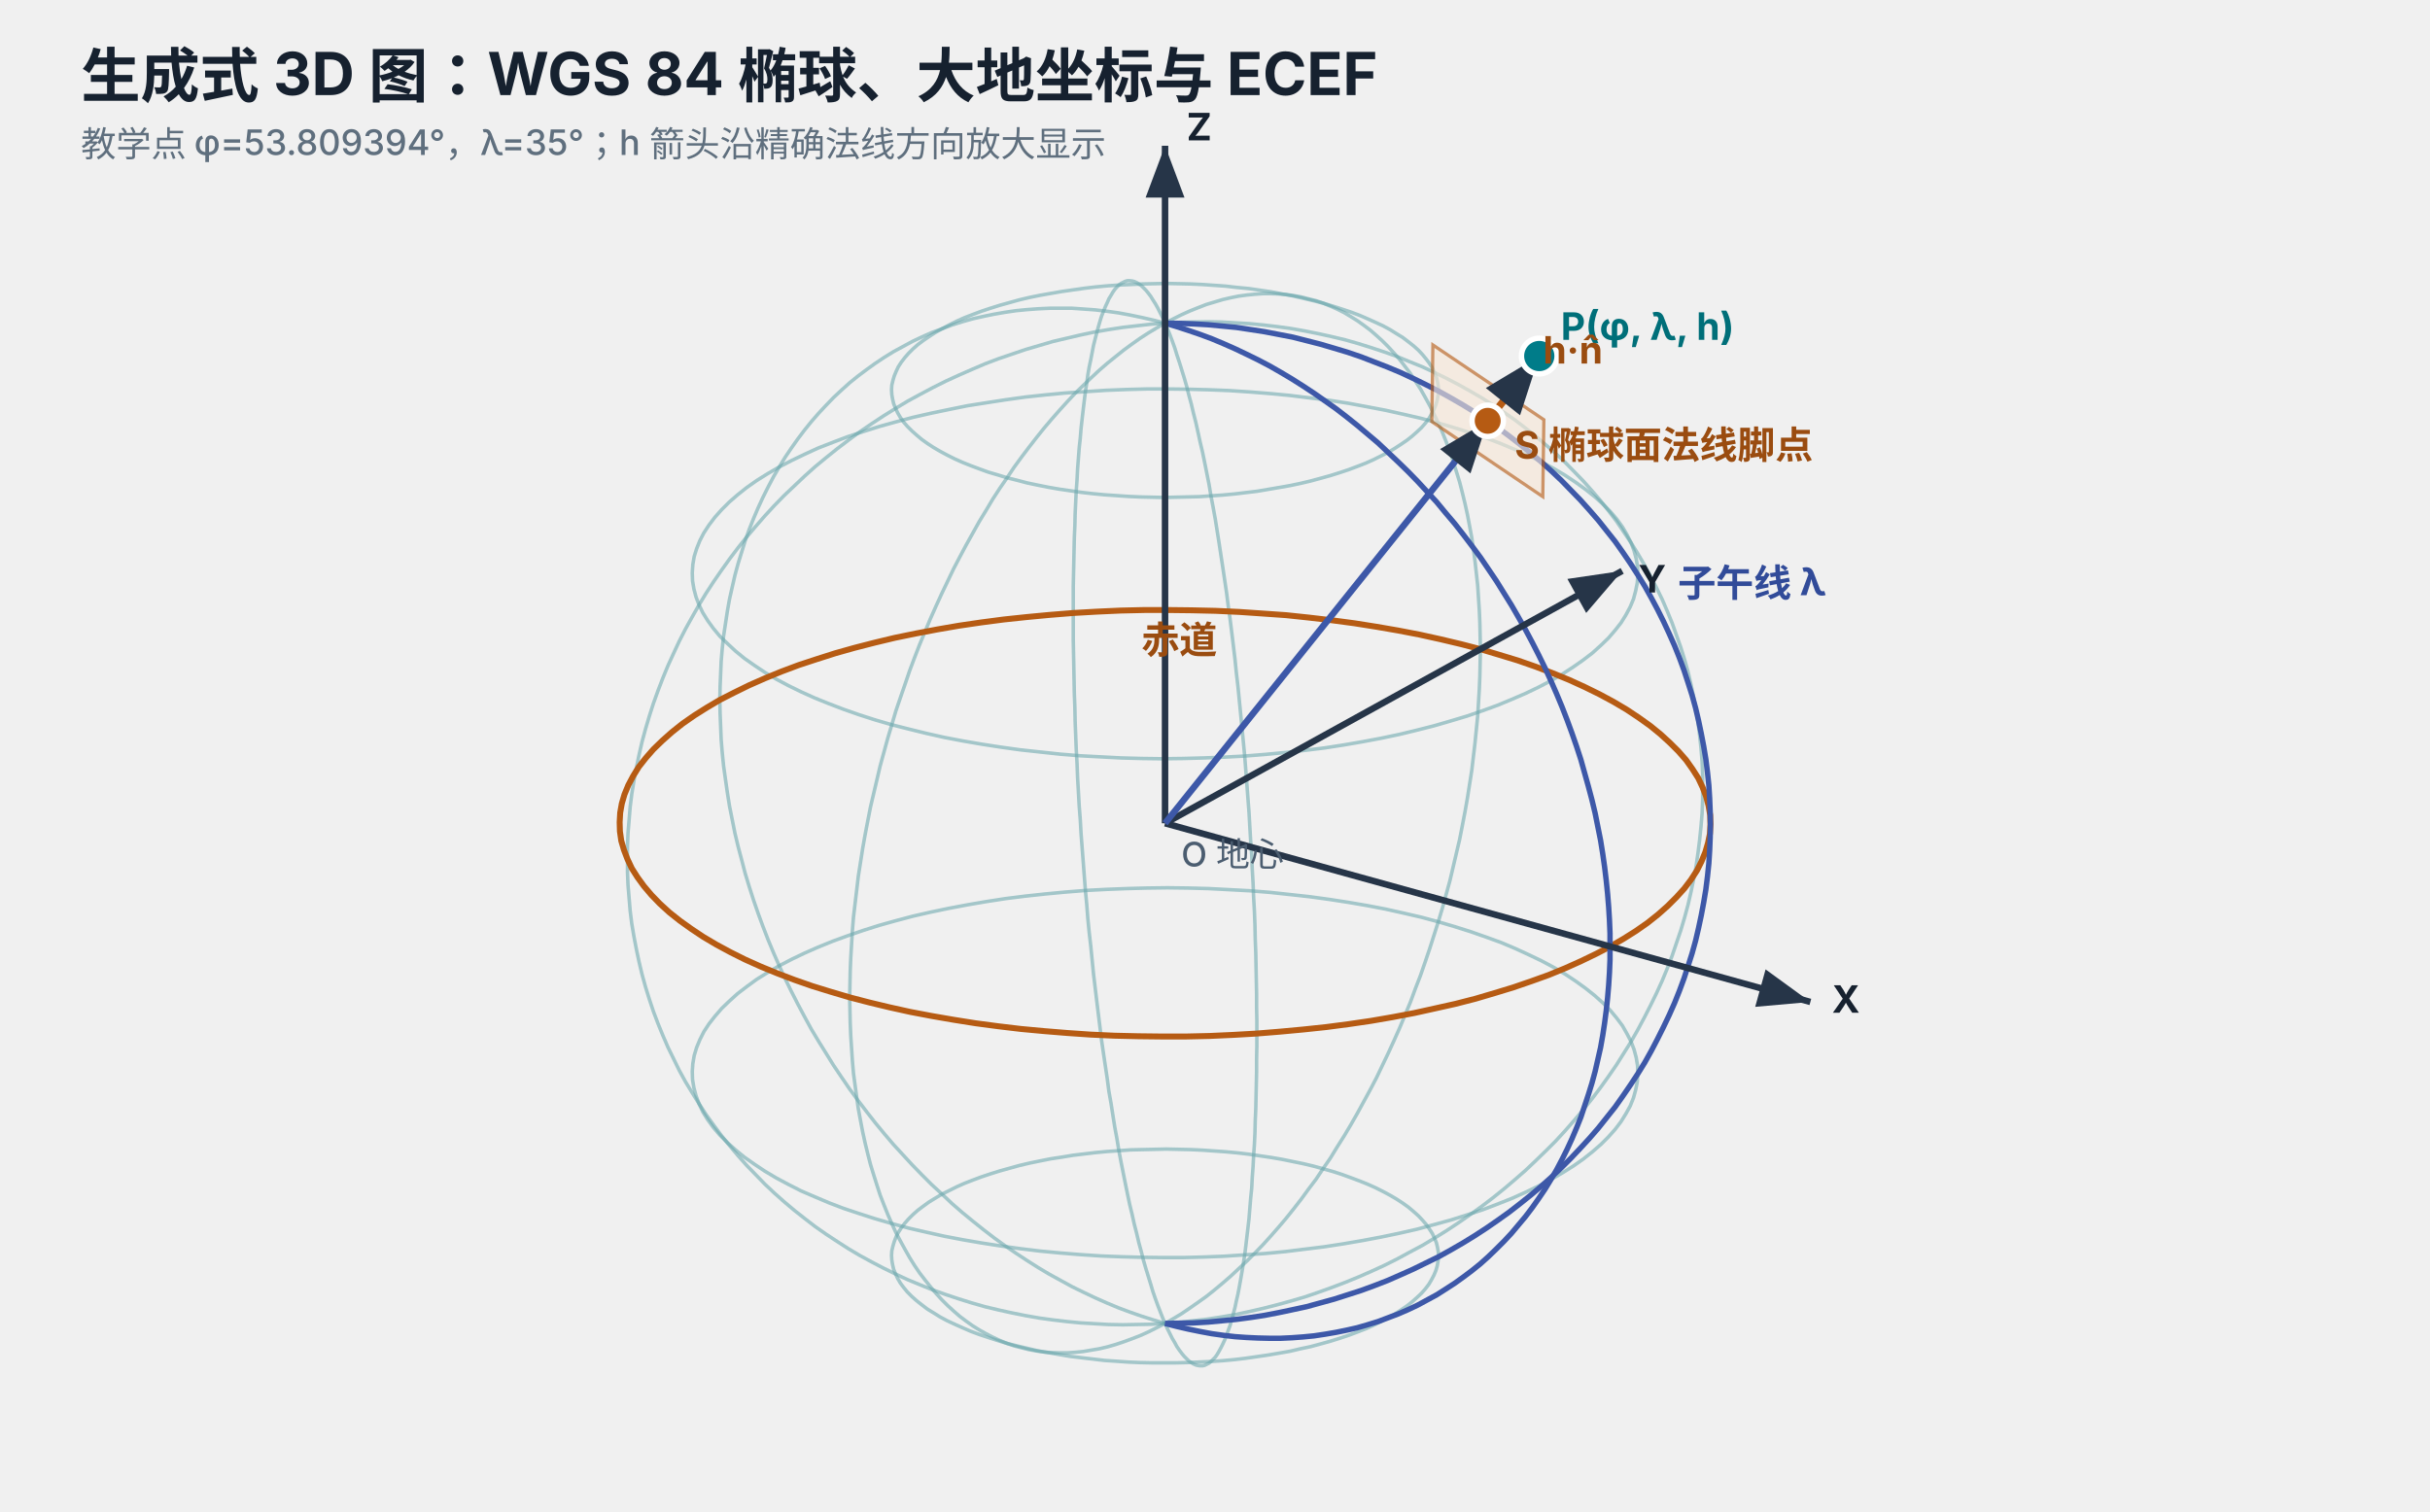
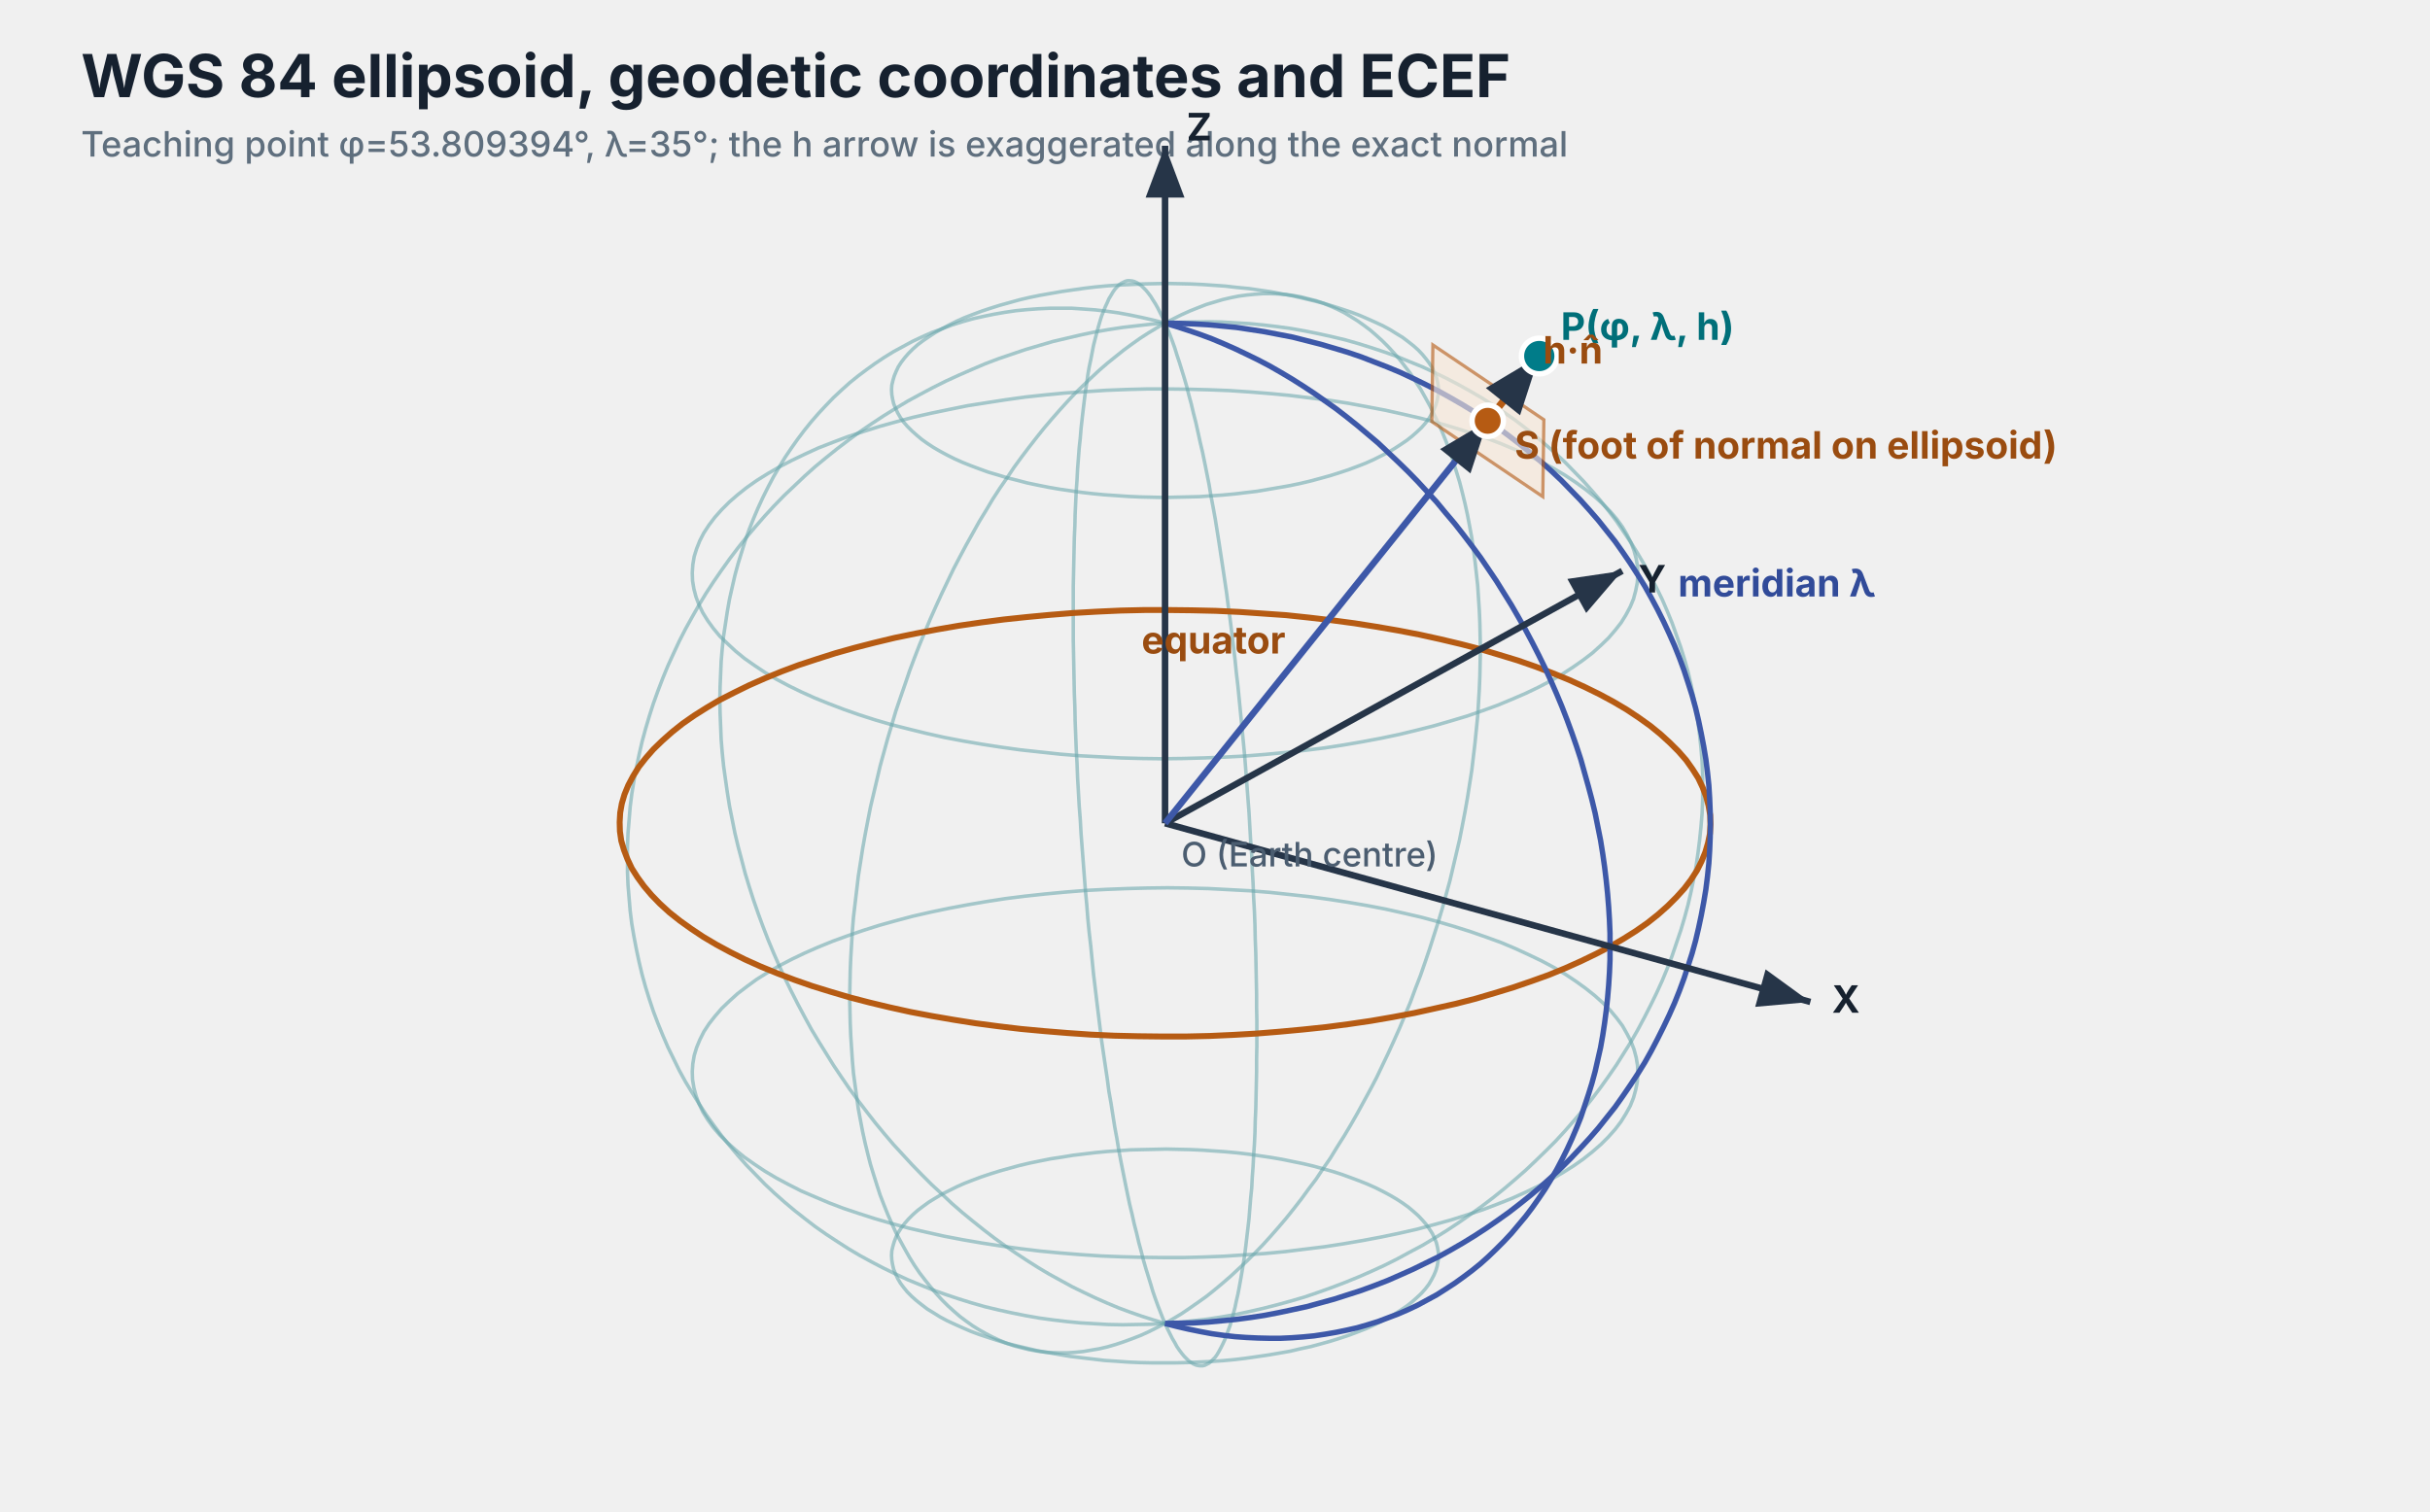
<svg xmlns="http://www.w3.org/2000/svg" viewBox="0 0 900 560" role="img" aria-labelledby="title">
  <defs>
    <marker id="arrow" markerWidth="10" markerHeight="10" refX="8" refY="3" orient="auto" markerUnits="strokeWidth">
      <path d="M0,0 L8,3 L0,6 Z" fill="#263548" />
    </marker>
  </defs>
  <style>
    svg { background: linear-gradient(180deg, #fbfdff 0%, #f3f7fa 100%); }
    .title { fill: #16212f; font: 700 22px -apple-system, BlinkMacSystemFont, "Segoe UI", sans-serif; }
    .subtitle { fill: #5f6f7e; font: 500 13px -apple-system, BlinkMacSystemFont, "Segoe UI", sans-serif; }
    .wire { fill: none; stroke: #6aa7ad; stroke-width: 1.3; opacity: .58; }
    .equator { fill: none; stroke: #b65b13; stroke-width: 2.2; }
    .meridian { fill: none; stroke: #3d58a8; stroke-width: 2.0; }
    .axis { stroke: #263548; stroke-width: 2.4; }
    .vector { stroke: #3d58a8; stroke-width: 2.4; fill: none; }
    .normal { stroke: #b65b13; stroke-width: 2.7; fill: none; }
    .helper { stroke: #8292a4; stroke-width: 1.5; stroke-dasharray: 6 5; fill: none; }
.component { stroke: #007c89; stroke-width: 2.4; fill: none; }
.east { stroke: #007c89; stroke-width: 2.7; fill: none; }
.north { stroke: #3d58a8; stroke-width: 2.7; fill: none; }
.curvature { fill: none; stroke: #b65b13; stroke-width: 1.8; stroke-dasharray: 7 5; }
.plane { fill: #f7e7d6; opacity: .62; stroke: #b65b13; stroke-width: 1.2; }
    .point { fill: #007c89; stroke: white; stroke-width: 2.0; }
    .surface { fill: #b65b13; stroke: white; stroke-width: 2.0; }
    .label { fill: #16212f; font: 650 14px -apple-system, BlinkMacSystemFont, "Segoe UI", sans-serif; }
    .small { fill: #4b5d70; font: 500 12.5px -apple-system, BlinkMacSystemFont, "Segoe UI", sans-serif; }
    .teal { fill: #006f79; font: 650 14px -apple-system, BlinkMacSystemFont, "Segoe UI", sans-serif; }
    .orange { fill: #9a4c10; font: 650 14px -apple-system, BlinkMacSystemFont, "Segoe UI", sans-serif; }
    .indigo { fill: #314b99; font: 650 14px -apple-system, BlinkMacSystemFont, "Segoe UI", sans-serif; }
    .formula { fill: #263548; font: 600 12px ui-monospace, SFMono-Regular, Menlo, Consolas, monospace; }
  </style>
-   <text class="title" x="30.0" y="36.0">生成式 3D 图：WGS 84 椭球、大地坐标与 ECEF</text>
-   <text class="subtitle" x="30.0" y="58.0">教学点 φ=53.809394°，λ=35°；h 箭头沿精确法线方向放大显示</text>
+   <text class="title" x="30.0" y="36.0">WGS 84 ellipsoid, geodetic coordinates and ECEF</text>
+   <text class="subtitle" x="30.0" y="58.0">Teaching point φ=53.809394°, λ=35°; the h arrow is exaggerated along the exact normal</text>
  <polyline class="wire" points="514.1,488.2 516.6,486.8 518.9,485.3 521.1,483.8 523.0,482.3 524.8,480.7 526.5,479.1 527.9,477.5 529.2,475.8 530.2,474.1 531.1,472.4 531.8,470.7 532.3,469.0 532.6,467.3 532.8,465.6 532.7,463.8 532.4,462.1 532.0,460.4 531.3,458.7 530.5,457.0 529.4,455.3 528.2,453.6 526.8,452.0 525.3,450.4 523.5,448.8 521.6,447.2 519.5,445.7 517.2,444.2 514.8,442.8 512.2,441.4 509.4,440.0 506.5,438.7 503.5,437.5 500.3,436.3 497.0,435.1 493.6,434.0 490.0,433.0 486.4,432.0 482.6,431.1 478.7,430.3 474.8,429.5 470.7,428.8 466.6,428.2 462.5,427.6 458.2,427.1 453.9,426.7 449.6,426.4 445.3,426.1 440.9,425.9 436.5,425.8 432.0,425.7 427.6,425.8 423.2,425.9 418.8,426.0 414.4,426.3 410.1,426.6 405.8,427.0 401.6,427.5 397.4,428.0 393.2,428.7 389.2,429.3 385.2,430.1 381.3,430.9 377.5,431.8 373.9,432.8 370.3,433.8 366.8,434.9 363.5,436.0 360.3,437.2 357.2,438.4 354.3,439.7 351.5,441.1 348.9,442.4 346.4,443.9 344.1,445.3 341.9,446.9 339.9,448.4 338.1,450.0 336.5,451.6 335.1,453.2 333.8,454.9 332.7,456.6 331.9,458.2 331.2,460.0 330.7,461.7 330.3,463.4 330.2,465.1 330.3,466.8 330.6,468.6 331.0,470.3 331.7,472.0 332.5,473.7 333.5,475.4 334.7,477.0 336.1,478.7 337.7,480.3 339.5,481.9 341.4,483.4 343.5,485.0 345.8,486.4 348.2,487.9 350.8,489.3 353.6,490.6 356.5,491.9 359.5,493.2 362.7,494.4 366.0,495.5 369.4,496.6 373.0,497.7 376.6,498.6 380.4,499.5 384.2,500.4 388.2,501.1 392.2,501.8 396.3,502.5 400.5,503.0 404.8,503.5 409.0,504.0 413.4,504.3 417.7,504.6 422.1,504.8 426.5,504.9 430.9,504.9 435.4,504.9 439.8,504.8 444.2,504.6 448.5,504.4 452.9,504.1 457.2,503.7 461.4,503.2 465.6,502.6 469.7,502.0 473.8,501.3 477.8,500.6 481.6,499.7 485.4,498.9 489.1,497.9 492.7,496.9 496.2,495.8 499.5,494.7 502.7,493.5 505.8,492.3 508.7,491.0 511.5,489.6 514.1,488.2" />
  <polyline class="wire" points="574.4,437.0 578.7,434.5 582.7,432.0 586.4,429.4 589.8,426.7 592.9,424.0 595.7,421.2 598.2,418.4 600.4,415.5 602.2,412.6 603.8,409.7 605.0,406.7 605.8,403.8 606.4,400.8 606.6,397.8 606.5,394.8 606.0,391.8 605.2,388.8 604.1,385.9 602.6,383.0 600.9,380.0 598.8,377.2 596.4,374.3 593.6,371.5 590.6,368.8 587.2,366.1 583.6,363.5 579.7,360.9 575.5,358.4 571.0,356.0 566.2,353.7 561.2,351.4 556.0,349.2 550.5,347.2 544.8,345.2 538.8,343.3 532.7,341.5 526.4,339.8 519.9,338.3 513.2,336.8 506.4,335.5 499.4,334.3 492.3,333.2 485.0,332.2 477.7,331.4 470.3,330.6 462.8,330.0 455.3,329.6 447.7,329.2 440.1,329.0 432.4,328.9 424.8,329.0 417.2,329.2 409.6,329.5 402.0,329.9 394.5,330.5 387.1,331.2 379.7,332.0 372.5,332.9 365.4,334.0 358.4,335.2 351.5,336.5 344.8,337.9 338.2,339.4 331.8,341.1 325.7,342.8 319.7,344.7 313.9,346.7 308.4,348.7 303.0,350.9 298.0,353.1 293.2,355.4 288.6,357.8 284.3,360.3 280.3,362.8 276.6,365.5 273.2,368.1 270.1,370.9 267.3,373.6 264.8,376.5 262.6,379.3 260.7,382.2 259.2,385.2 258.0,388.1 257.1,391.1 256.6,394.1 256.4,397.0 256.5,400.0 257.0,403.0 257.8,406.0 258.9,408.9 260.3,411.9 262.1,414.8 264.2,417.7 266.6,420.5 269.4,423.3 272.4,426.0 275.7,428.7 279.4,431.3 283.3,433.9 287.5,436.4 292.0,438.8 296.7,441.2 301.8,443.4 307.0,445.6 312.5,447.7 318.2,449.6 324.1,451.5 330.3,453.3 336.6,455.0 343.1,456.5 349.8,458.0 356.6,459.3 363.6,460.5 370.7,461.6 377.9,462.6 385.3,463.5 392.7,464.2 400.1,464.8 407.7,465.3 415.3,465.6 422.9,465.8 430.5,465.9 438.2,465.9 445.8,465.7 453.4,465.4 461.0,464.9 468.5,464.4 475.9,463.7 483.2,462.8 490.5,461.9 497.6,460.8 504.6,459.6 511.5,458.3 518.2,456.9 524.8,455.4 531.1,453.7 537.3,452.0 543.3,450.1 549.1,448.2 554.6,446.1 559.9,444.0 565.0,441.7 569.8,439.4 574.4,437.0" />
  <polyline class="wire" points="574.4,252.2 578.7,249.7 582.7,247.1 586.4,244.5 589.8,241.9 592.9,239.1 595.7,236.4 598.2,233.5 600.4,230.7 602.2,227.8 603.8,224.8 605.0,221.9 605.8,218.9 606.4,215.9 606.6,213.0 606.5,210.0 606.0,207.0 605.2,204.0 604.1,201.1 602.6,198.1 600.9,195.2 598.8,192.3 596.4,189.5 593.6,186.7 590.6,184.0 587.2,181.3 583.6,178.7 579.7,176.1 575.5,173.6 571.0,171.2 566.2,168.8 561.2,166.6 556.0,164.4 550.5,162.3 544.8,160.4 538.8,158.5 532.7,156.7 526.4,155.0 519.9,153.5 513.2,152.0 506.4,150.7 499.4,149.4 492.3,148.3 485.0,147.4 477.7,146.5 470.3,145.8 462.8,145.2 455.3,144.7 447.7,144.4 440.1,144.2 432.4,144.1 424.8,144.1 417.2,144.3 409.6,144.6 402.0,145.1 394.5,145.6 387.1,146.3 379.7,147.1 372.5,148.1 365.4,149.2 358.4,150.3 351.5,151.7 344.8,153.1 338.2,154.6 331.8,156.3 325.7,158.0 319.7,159.9 313.9,161.8 308.4,163.9 303.0,166.0 298.0,168.3 293.2,170.6 288.6,173.0 284.3,175.5 280.3,178.0 276.6,180.6 273.2,183.3 270.1,186.0 267.3,188.8 264.8,191.6 262.6,194.5 260.7,197.4 259.2,200.3 258.0,203.3 257.1,206.2 256.6,209.2 256.4,212.2 256.5,215.2 257.0,218.2 257.8,221.2 258.9,224.1 260.3,227.0 262.1,229.9 264.2,232.8 266.6,235.7 269.4,238.4 272.4,241.2 275.7,243.9 279.4,246.5 283.3,249.1 287.5,251.6 292.0,254.0 296.7,256.3 301.8,258.6 307.0,260.7 312.5,262.8 318.2,264.8 324.1,266.7 330.3,268.5 336.6,270.1 343.1,271.7 349.8,273.2 356.6,274.5 363.6,275.7 370.7,276.8 377.9,277.8 385.3,278.6 392.7,279.4 400.1,280.0 407.7,280.4 415.3,280.8 422.9,281.0 430.5,281.1 438.2,281.0 445.8,280.8 453.4,280.5 461.0,280.1 468.5,279.5 475.9,278.8 483.2,278.0 490.5,277.1 497.6,276.0 504.6,274.8 511.5,273.5 518.2,272.1 524.8,270.5 531.1,268.9 537.3,267.1 543.3,265.3 549.1,263.3 554.6,261.3 559.9,259.1 565.0,256.9 569.8,254.6 574.4,252.2" />
  <polyline class="wire" points="514.1,167.6 516.6,166.1 518.9,164.6 521.1,163.1 523.0,161.6 524.8,160.0 526.5,158.4 527.9,156.8 529.2,155.1 530.2,153.4 531.1,151.7 531.8,150.0 532.3,148.3 532.6,146.6 532.8,144.9 532.7,143.1 532.4,141.4 532.0,139.7 531.3,138.0 530.5,136.3 529.4,134.6 528.2,133.0 526.8,131.3 525.3,129.7 523.5,128.1 521.6,126.6 519.5,125.0 517.2,123.6 514.8,122.1 512.2,120.7 509.4,119.4 506.5,118.1 503.5,116.8 500.3,115.6 497.0,114.5 493.6,113.4 490.0,112.3 486.4,111.4 482.6,110.5 478.7,109.6 474.8,108.9 470.7,108.1 466.6,107.5 462.5,106.9 458.2,106.5 453.9,106.0 449.6,105.7 445.3,105.4 440.9,105.2 436.5,105.1 432.0,105.0 427.6,105.1 423.2,105.2 418.8,105.4 414.4,105.6 410.1,105.9 405.8,106.3 401.6,106.8 397.4,107.4 393.2,108.0 389.2,108.7 385.2,109.4 381.3,110.2 377.5,111.1 373.9,112.1 370.3,113.1 366.8,114.2 363.5,115.3 360.3,116.5 357.2,117.7 354.3,119.0 351.5,120.4 348.9,121.8 346.4,123.2 344.1,124.7 341.9,126.2 339.9,127.7 338.1,129.3 336.5,130.9 335.1,132.5 333.8,134.2 332.7,135.9 331.9,137.6 331.2,139.3 330.7,141.0 330.3,142.7 330.2,144.4 330.3,146.2 330.6,147.9 331.0,149.6 331.7,151.3 332.5,153.0 333.5,154.7 334.7,156.4 336.1,158.0 337.7,159.6 339.5,161.2 341.4,162.8 343.5,164.3 345.8,165.8 348.2,167.2 350.8,168.6 353.6,170.0 356.5,171.3 359.5,172.5 362.7,173.7 366.0,174.9 369.4,175.9 373.0,177.0 376.6,177.9 380.4,178.9 384.2,179.7 388.2,180.5 392.2,181.2 396.3,181.8 400.5,182.4 404.8,182.9 409.0,183.3 413.4,183.6 417.7,183.9 422.1,184.1 426.5,184.2 430.9,184.3 435.4,184.2 439.8,184.1 444.2,184.0 448.5,183.7 452.9,183.4 457.2,183.0 461.4,182.5 465.6,182.0 469.7,181.3 473.8,180.6 477.8,179.9 481.6,179.1 485.4,178.2 489.1,177.2 492.7,176.2 496.2,175.1 499.5,174.0 502.7,172.8 505.8,171.6 508.7,170.3 511.5,168.9 514.1,167.6" />
  <polyline class="wire" points="431.5,490.3 436.7,489.9 441.9,489.3 447.2,488.7 452.4,487.9 457.6,487.0 462.7,485.9 467.9,484.7 473.0,483.4 478.1,482.0 483.2,480.5 488.2,478.8 493.2,477.0 498.2,475.1 503.1,473.1 507.9,471.0 512.7,468.8 517.5,466.4 522.1,463.9 526.8,461.4 531.3,458.7 535.8,455.9 540.2,453.0 544.5,450.0 548.8,446.9 553.0,443.7 557.1,440.4 561.1,437.0 565.0,433.6 568.8,430.0 572.5,426.4 576.2,422.7 579.7,418.9 583.1,415.0 586.5,411.0 589.7,407.0 592.8,402.9 595.8,398.7 598.7,394.5 601.4,390.2 604.1,385.9 606.6,381.5 609.0,377.0 611.3,372.5 613.5,368.0 615.6,363.4 617.5,358.8 619.3,354.1 620.9,349.4 622.5,344.7 623.9,340.0 625.2,335.2 626.3,330.4 627.3,325.6 628.2,320.8 628.9,315.9 629.5,311.1 630.0,306.2 630.4,301.4 630.6,296.5 630.6,291.7 630.6,286.9 630.4,282.1 630.0,277.2 629.5,272.5 628.9,267.7 628.2,263.0 627.3,258.3 626.3,253.6 625.2,248.9 623.9,244.3 622.5,239.8 620.9,235.3 619.3,230.8 617.5,226.4 615.6,222.0 613.5,217.7 611.3,213.4 609.0,209.2 606.6,205.1 604.1,201.1 601.4,197.1 598.7,193.1 595.8,189.3 592.8,185.5 589.7,181.9 586.5,178.3 583.1,174.8 579.7,171.3 576.2,168.0 572.5,164.8 568.8,161.6 565.0,158.6 561.1,155.6 557.1,152.8 553.0,150.1 548.8,147.4 544.5,144.9 540.2,142.5 535.8,140.2 531.3,138.0 526.8,135.9 522.1,134.0 517.5,132.1 512.7,130.4 507.9,128.8 503.1,127.3 498.2,125.9 493.2,124.7 488.2,123.6 483.2,122.6 478.1,121.7 473.0,121.0 467.9,120.4 462.7,119.9 457.6,119.6 452.4,119.3 447.2,119.2 441.9,119.3 436.7,119.4 431.5,119.7" />
  <polyline class="wire" points="431.5,490.3 434.6,488.5 437.6,486.7 440.7,484.6 443.7,482.5 446.8,480.3 449.8,477.9 452.8,475.4 455.8,472.8 458.8,470.0 461.8,467.2 464.8,464.2 467.7,461.2 470.6,458.0 473.5,454.7 476.3,451.4 479.1,447.9 481.9,444.3 484.6,440.6 487.4,436.9 490.0,433.0 492.7,429.1 495.2,425.0 497.8,420.9 500.3,416.7 502.7,412.5 505.1,408.1 507.5,403.7 509.8,399.3 512.0,394.7 514.2,390.1 516.3,385.5 518.4,380.8 520.4,376.0 522.4,371.2 524.2,366.3 526.1,361.4 527.8,356.5 529.5,351.5 531.1,346.5 532.7,341.5 534.2,336.5 535.6,331.4 537.0,326.3 538.2,321.2 539.4,316.1 540.6,311.0 541.6,305.9 542.6,300.7 543.5,295.6 544.3,290.5 545.1,285.4 545.7,280.3 546.3,275.2 546.8,270.2 547.3,265.2 547.6,260.2 547.9,255.2 548.1,250.3 548.2,245.4 548.3,240.5 548.2,235.7 548.1,230.9 547.9,226.2 547.6,221.6 547.3,217.0 546.8,212.4 546.3,207.9 545.7,203.5 545.1,199.2 544.3,194.9 543.5,190.7 542.6,186.6 541.6,182.5 540.6,178.6 539.4,174.7 538.2,170.9 537.0,167.2 535.6,163.6 534.2,160.1 532.7,156.7 531.1,153.4 529.5,150.2 527.8,147.1 526.1,144.1 524.2,141.2 522.4,138.4 520.4,135.8 518.4,133.2 516.3,130.8 514.2,128.5 512.0,126.3 509.8,124.3 507.5,122.3 505.1,120.5 502.7,118.8 500.3,117.3 497.8,115.8 495.2,114.5 492.7,113.4 490.0,112.3 487.4,111.4 484.6,110.7 481.9,110.0 479.1,109.5 476.3,109.1 473.5,108.9 470.6,108.8 467.7,108.8 464.8,109.0 461.8,109.3 458.8,109.7 455.8,110.3 452.8,111.0 449.8,111.9 446.8,112.8 443.7,114.0 440.7,115.2 437.6,116.6 434.6,118.1 431.5,119.7" />
  <polyline class="wire" points="431.5,490.3 430.6,488.2 429.7,485.9 428.8,483.6 427.9,481.1 427.0,478.5 426.2,475.8 425.3,472.9 424.4,470.0 423.5,466.9 422.7,463.7 421.8,460.4 421.0,457.0 420.1,453.5 419.3,449.9 418.4,446.2 417.6,442.4 416.8,438.5 416.0,434.5 415.2,430.5 414.4,426.3 413.7,422.0 412.9,417.7 412.2,413.3 411.5,408.8 410.7,404.3 410.1,399.7 409.4,395.0 408.7,390.3 408.0,385.5 407.4,380.6 406.8,375.7 406.2,370.8 405.6,365.8 405.0,360.8 404.5,355.7 404.0,350.6 403.4,345.4 402.9,340.3 402.5,335.1 402.0,329.9 401.6,324.7 401.2,319.4 400.8,314.2 400.4,309.0 400.1,303.7 399.7,298.5 399.4,293.2 399.1,288.0 398.9,282.8 398.6,277.5 398.4,272.4 398.2,267.2 398.1,262.1 397.9,256.9 397.8,251.9 397.7,246.8 397.6,241.8 397.5,236.9 397.5,232.0 397.5,227.1 397.5,222.3 397.5,217.5 397.6,212.9 397.7,208.2 397.8,203.7 397.9,199.2 398.1,194.7 398.2,190.4 398.4,186.1 398.6,181.9 398.9,177.8 399.1,173.8 399.4,169.9 399.7,166.0 400.1,162.3 400.4,158.6 400.8,155.1 401.2,151.6 401.6,148.3 402.0,145.1 402.5,141.9 402.9,138.9 403.4,136.0 404.0,133.2 404.5,130.6 405.0,128.0 405.6,125.6 406.2,123.3 406.8,121.1 407.4,119.0 408.0,117.1 408.7,115.3 409.4,113.6 410.1,112.1 410.7,110.7 411.5,109.4 412.2,108.2 412.9,107.2 413.7,106.3 414.4,105.6 415.2,105.0 416.0,104.6 416.8,104.2 417.6,104.0 418.4,104.0 419.3,104.1 420.1,104.3 421.0,104.7 421.8,105.2 422.7,105.8 423.5,106.6 424.4,107.5 425.3,108.6 426.2,109.8 427.0,111.1 427.9,112.5 428.8,114.1 429.7,115.9 430.6,117.7 431.5,119.7" />
  <polyline class="wire" points="431.5,490.3 427.2,489.0 422.8,487.6 418.5,486.1 414.2,484.5 409.9,482.7 405.6,480.8 401.4,478.8 397.1,476.7 392.9,474.4 388.7,472.1 384.5,469.6 380.4,467.0 376.3,464.3 372.2,461.5 368.2,458.6 364.3,455.6 360.3,452.4 356.4,449.2 352.6,445.9 348.9,442.4 345.1,438.9 341.5,435.3 337.9,431.6 334.4,427.8 330.9,424.0 327.5,420.0 324.2,416.0 321.0,411.9 317.8,407.7 314.7,403.5 311.7,399.1 308.8,394.8 306.0,390.3 303.2,385.8 300.5,381.3 298.0,376.7 295.5,372.0 293.1,367.3 290.8,362.6 288.6,357.8 286.5,353.0 284.5,348.2 282.6,343.3 280.8,338.4 279.1,333.5 277.5,328.5 276.0,323.6 274.7,318.6 273.4,313.7 272.2,308.7 271.2,303.7 270.2,298.7 269.4,293.7 268.7,288.8 268.0,283.8 267.5,278.9 267.1,274.0 266.9,269.0 266.7,264.2 266.6,259.3 266.7,254.5 266.9,249.7 267.1,245.0 267.5,240.3 268.0,235.6 268.7,231.0 269.4,226.4 270.2,221.9 271.2,217.5 272.2,213.1 273.4,208.7 274.7,204.5 276.0,200.3 277.5,196.1 279.1,192.1 280.8,188.1 282.6,184.2 284.5,180.4 286.5,176.6 288.6,173.0 290.8,169.4 293.1,166.0 295.5,162.6 298.0,159.3 300.5,156.2 303.2,153.1 306.0,150.1 308.8,147.2 311.7,144.5 314.7,141.8 317.8,139.3 321.0,136.9 324.2,134.6 327.5,132.4 330.9,130.3 334.4,128.4 337.9,126.5 341.5,124.8 345.1,123.2 348.9,121.8 352.6,120.4 356.4,119.2 360.3,118.1 364.3,117.2 368.2,116.4 372.2,115.7 376.3,115.1 380.4,114.7 384.5,114.4 388.7,114.2 392.9,114.2 397.1,114.2 401.4,114.5 405.6,114.8 409.9,115.3 414.2,115.9 418.5,116.7 422.8,117.6 427.2,118.6 431.5,119.7" />
  <polyline class="wire" points="431.5,490.3 426.3,490.6 421.0,490.7 415.8,490.8 410.6,490.7 405.4,490.4 400.2,490.1 395.1,489.6 390.0,489.0 384.9,488.3 379.8,487.4 374.8,486.4 369.8,485.3 364.8,484.1 359.9,482.7 355.1,481.2 350.3,479.6 345.5,477.9 340.8,476.0 336.2,474.1 331.7,472.0 327.2,469.8 322.8,467.5 318.4,465.1 314.2,462.6 310.0,459.9 305.9,457.2 301.9,454.4 298.0,451.4 294.2,448.4 290.4,445.2 286.8,442.0 283.3,438.7 279.9,435.2 276.5,431.7 273.3,428.1 270.2,424.4 267.2,420.7 264.3,416.8 261.5,412.9 258.9,408.9 256.4,404.9 253.9,400.8 251.6,396.6 249.5,392.3 247.4,388.0 245.5,383.6 243.7,379.2 242.0,374.7 240.5,370.2 239.1,365.7 237.8,361.0 236.7,356.4 235.7,351.7 234.8,347.0 234.0,342.3 233.4,337.5 233.0,332.7 232.6,327.9 232.4,323.1 232.4,318.3 232.4,313.5 232.6,308.6 233.0,303.8 233.4,298.9 234.0,294.1 234.8,289.2 235.7,284.4 236.7,279.6 237.8,274.8 239.1,270.0 240.5,265.3 242.0,260.6 243.7,255.9 245.5,251.2 247.4,246.6 249.5,242.0 251.6,237.5 253.9,233.0 256.4,228.5 258.9,224.1 261.5,219.8 264.3,215.5 267.2,211.3 270.2,207.1 273.3,203.0 276.5,199.0 279.9,195.0 283.3,191.1 286.8,187.3 290.4,183.6 294.2,180.0 298.0,176.4 301.9,172.9 305.9,169.6 310.0,166.3 314.2,163.1 318.4,160.0 322.8,157.0 327.2,154.1 331.7,151.3 336.2,148.6 340.8,146.1 345.5,143.6 350.3,141.2 355.1,139.0 359.9,136.9 364.8,134.8 369.8,132.9 374.8,131.2 379.8,129.5 384.9,128.0 390.0,126.5 395.1,125.3 400.2,124.1 405.4,123.0 410.6,122.1 415.8,121.3 421.0,120.7 426.3,120.1 431.5,119.7" />
  <polyline class="wire" points="431.5,490.3 428.4,491.9 425.4,493.4 422.3,494.8 419.2,496.0 416.2,497.1 413.2,498.1 410.1,499.0 407.1,499.7 404.1,500.2 401.2,500.7 398.2,501.0 395.3,501.2 392.4,501.2 389.5,501.1 386.7,500.9 383.9,500.5 381.1,500.0 378.3,499.3 375.6,498.6 373.0,497.7 370.3,496.6 367.7,495.4 365.2,494.1 362.7,492.7 360.3,491.2 357.9,489.5 355.5,487.7 353.2,485.7 351.0,483.7 348.8,481.5 346.7,479.2 344.6,476.7 342.6,474.2 340.6,471.6 338.7,468.8 336.9,465.9 335.2,462.9 333.5,459.8 331.8,456.6 330.3,453.3 328.8,449.9 327.4,446.4 326.0,442.8 324.8,439.1 323.6,435.3 322.4,431.4 321.4,427.5 320.4,423.4 319.5,419.3 318.7,415.1 317.9,410.8 317.3,406.5 316.7,402.1 316.1,397.6 315.7,393.0 315.4,388.4 315.1,383.8 314.9,379.1 314.8,374.3 314.7,369.5 314.8,364.6 314.9,359.7 315.1,354.8 315.4,349.8 315.7,344.8 316.1,339.8 316.7,334.7 317.3,329.7 317.9,324.6 318.7,319.5 319.5,314.4 320.4,309.3 321.4,304.1 322.4,299.0 323.6,293.9 324.8,288.8 326.0,283.7 327.4,278.6 328.8,273.5 330.3,268.5 331.8,263.4 333.5,258.4 335.2,253.5 336.9,248.5 338.7,243.7 340.6,238.8 342.6,234.0 344.6,229.2 346.7,224.5 348.8,219.9 351.0,215.3 353.2,210.7 355.5,206.3 357.9,201.8 360.3,197.5 362.7,193.2 365.2,189.1 367.7,184.9 370.3,180.9 373.0,177.0 375.6,173.1 378.3,169.4 381.1,165.7 383.9,162.1 386.7,158.6 389.5,155.3 392.4,152.0 395.3,148.8 398.2,145.7 401.2,142.8 404.1,140.0 407.1,137.2 410.1,134.6 413.2,132.1 416.2,129.7 419.2,127.5 422.3,125.3 425.4,123.3 428.4,121.5 431.5,119.7" />
  <polyline class="wire" points="431.5,490.3 432.4,492.3 433.3,494.1 434.2,495.9 435.1,497.4 435.9,498.9 436.8,500.2 437.7,501.4 438.6,502.5 439.5,503.4 440.3,504.2 441.2,504.8 442.0,505.3 442.9,505.7 443.7,505.9 444.5,506.0 445.4,506.0 446.2,505.8 447.0,505.4 447.8,505.0 448.5,504.4 449.3,503.6 450.1,502.8 450.8,501.8 451.5,500.6 452.2,499.3 452.9,497.9 453.6,496.4 454.3,494.7 454.9,492.9 455.6,491.0 456.2,488.9 456.8,486.7 457.4,484.4 457.9,482.0 458.5,479.4 459.0,476.8 459.5,474.0 460.0,471.1 460.5,468.1 461.0,464.9 461.4,461.7 461.8,458.3 462.2,454.9 462.6,451.4 462.9,447.7 463.2,444.0 463.6,440.1 463.8,436.2 464.1,432.2 464.3,428.1 464.6,423.9 464.8,419.6 464.9,415.3 465.1,410.8 465.2,406.3 465.3,401.8 465.4,397.1 465.4,392.4 465.5,387.7 465.5,382.9 465.5,378.0 465.4,373.1 465.4,368.2 465.3,363.2 465.2,358.1 465.1,353.0 464.9,347.9 464.8,342.8 464.6,337.6 464.3,332.4 464.1,327.2 463.8,322.0 463.6,316.8 463.2,311.5 462.9,306.3 462.6,301.0 462.2,295.8 461.8,290.5 461.4,285.3 461.0,280.1 460.5,274.9 460.0,269.7 459.5,264.5 459.0,259.4 458.5,254.3 457.9,249.2 457.4,244.2 456.8,239.2 456.2,234.3 455.6,229.4 454.9,224.5 454.3,219.7 453.6,215.0 452.9,210.3 452.2,205.7 451.5,201.1 450.8,196.7 450.1,192.3 449.3,187.9 448.5,183.7 447.8,179.5 447.0,175.5 446.2,171.5 445.4,167.6 444.5,163.8 443.7,160.1 442.9,156.5 442.0,153.0 441.2,149.6 440.3,146.3 439.5,143.1 438.6,140.0 437.7,137.1 436.8,134.2 435.9,131.5 435.1,128.9 434.2,126.4 433.3,124.0 432.4,121.8 431.5,119.7" />
  <polyline class="equator" points="596.3,350.7 601.3,347.8 605.9,344.9 610.2,341.9 614.1,338.8 617.7,335.6 620.9,332.4 623.8,329.2 626.3,325.9 628.5,322.5 630.2,319.1 631.6,315.7 632.6,312.3 633.3,308.9 633.5,305.4 633.4,302.0 632.8,298.5 631.9,295.1 630.6,291.7 629.0,288.3 626.9,285.0 624.5,281.6 621.7,278.4 618.5,275.2 615.0,272.0 611.2,268.9 607.0,265.9 602.5,262.9 597.6,260.0 592.4,257.2 586.9,254.5 581.2,251.9 575.1,249.4 568.8,247.0 562.2,244.7 555.3,242.6 548.3,240.5 541.0,238.6 533.4,236.8 525.7,235.1 517.9,233.6 509.8,232.2 501.6,230.9 493.3,229.8 484.8,228.8 476.3,227.9 467.7,227.3 458.9,226.7 450.2,226.3 441.4,226.1 432.6,226.0 423.8,226.0 415.0,226.2 406.2,226.6 397.5,227.1 388.8,227.8 380.3,228.6 371.8,229.5 363.4,230.6 355.2,231.8 347.1,233.2 339.2,234.7 331.4,236.3 323.9,238.1 316.5,240.0 309.4,242.0 302.5,244.2 295.8,246.4 289.4,248.8 283.3,251.3 277.4,253.9 271.9,256.6 266.6,259.3 261.7,262.2 257.1,265.1 252.8,268.1 248.9,271.2 245.3,274.4 242.0,277.6 239.2,280.8 236.6,284.1 234.5,287.5 232.7,290.9 231.3,294.3 230.3,297.7 229.7,301.1 229.5,304.6 229.6,308.0 230.1,311.5 231.1,314.9 232.4,318.3 234.0,321.7 236.1,325.0 238.5,328.3 241.3,331.6 244.4,334.8 247.9,338.0 251.8,341.1 256.0,344.1 260.5,347.1 265.4,350.0 270.6,352.8 276.0,355.5 281.8,358.1 287.9,360.6 294.2,363.0 300.8,365.3 307.6,367.4 314.7,369.5 322.0,371.4 329.5,373.2 337.2,374.9 345.1,376.4 353.2,377.8 361.4,379.1 369.7,380.2 378.1,381.2 386.7,382.0 395.3,382.7 404.0,383.3 412.8,383.7 421.6,383.9 430.4,384.0 439.2,384.0 448.0,383.8 456.8,383.4 465.5,382.9 474.1,382.2 482.7,381.4 491.2,380.5 499.6,379.4 507.8,378.2 515.9,376.8 523.8,375.3 531.5,373.6 539.1,371.9 546.5,370.0 553.6,367.9 560.5,365.8 567.2,363.5 573.6,361.2 579.7,358.7 585.5,356.1 591.1,353.4 596.3,350.7" />
  <polyline class="meridian" points="431.5,490.3 435.8,491.4 440.1,492.4 444.5,493.3 448.8,494.1 453.1,494.7 457.4,495.2 461.6,495.5 465.9,495.7 470.1,495.8 474.3,495.8 478.5,495.6 482.6,495.3 486.7,494.9 490.7,494.3 494.8,493.6 498.7,492.8 502.7,491.9 506.5,490.8 510.4,489.6 514.1,488.2 517.8,486.8 521.5,485.2 525.1,483.5 528.6,481.6 532.1,479.7 535.4,477.6 538.8,475.4 542.0,473.1 545.2,470.7 548.3,468.2 551.3,465.5 554.2,462.7 557.0,459.9 559.8,456.9 562.4,453.8 565.0,450.7 567.5,447.4 569.9,444.0 572.2,440.6 574.4,437.0 576.5,433.4 578.5,429.6 580.4,425.8 582.2,421.9 583.9,417.9 585.5,413.9 586.9,409.7 588.3,405.5 589.6,401.3 590.8,396.9 591.8,392.5 592.8,388.1 593.6,383.6 594.3,379.0 594.9,374.4 595.4,369.7 595.8,365.0 596.1,360.3 596.3,355.5 596.3,350.7 596.3,345.8 596.1,340.9 595.8,336.0 595.4,331.1 594.9,326.2 594.3,321.2 593.6,316.3 592.8,311.3 591.8,306.3 590.8,301.3 589.6,296.3 588.3,291.4 586.9,286.4 585.5,281.4 583.9,276.5 582.2,271.6 580.4,266.7 578.5,261.8 576.5,257.0 574.4,252.2 572.2,247.4 569.9,242.7 567.5,238.0 565.0,233.3 562.4,228.7 559.8,224.2 557.0,219.7 554.2,215.2 551.3,210.9 548.3,206.5 545.2,202.3 542.0,198.1 538.8,194.0 535.4,190.0 532.1,186.0 528.6,182.2 525.1,178.4 521.5,174.7 517.8,171.1 514.1,167.6 510.4,164.1 506.5,160.8 502.7,157.6 498.7,154.4 494.8,151.4 490.7,148.5 486.7,145.7 482.6,143.0 478.5,140.4 474.3,137.9 470.1,135.5 465.9,133.3 461.6,131.2 457.4,129.2 453.1,127.3 448.8,125.5 444.5,123.9 440.1,122.4 435.8,121.0 431.5,119.7" />
  <polyline class="meridian" points="431.5,490.3 436.8,490.2 442.1,490.1 447.4,489.8 452.7,489.3 457.9,488.8 463.2,488.1 468.4,487.3 473.6,486.3 478.8,485.2 483.9,484.1 489.0,482.7 494.1,481.3 499.1,479.7 504.1,478.1 509.0,476.3 513.9,474.4 518.7,472.3 523.4,470.2 528.1,467.9 532.8,465.6 537.3,463.1 541.8,460.5 546.2,457.8 550.5,455.0 554.7,452.1 558.9,449.1 562.9,446.0 566.9,442.8 570.8,439.5 574.6,436.1 578.3,432.6 581.8,429.1 585.3,425.4 588.7,421.7 592.0,417.9 595.1,414.0 598.2,410.1 601.1,406.0 603.9,401.9 606.6,397.8 609.2,393.6 611.6,389.3 613.9,384.9 616.1,380.5 618.2,376.1 620.2,371.6 622.0,367.1 623.7,362.5 625.2,357.9 626.7,353.2 628.0,348.5 629.1,343.8 630.1,339.1 631.0,334.3 631.8,329.5 632.4,324.7 632.9,319.9 633.2,315.1 633.4,310.3 633.5,305.4 633.4,300.6 633.2,295.8 632.9,290.9 632.4,286.1 631.8,281.3 631.0,276.5 630.1,271.8 629.1,267.0 628.0,262.3 626.7,257.6 625.2,252.9 623.7,248.3 622.0,243.7 620.2,239.2 618.2,234.7 616.1,230.2 613.9,225.8 611.6,221.5 609.2,217.2 606.6,213.0 603.9,208.8 601.1,204.7 598.2,200.6 595.1,196.7 592.0,192.8 588.7,189.0 585.3,185.2 581.8,181.6 578.3,178.0 574.6,174.5 570.8,171.1 566.9,167.8 562.9,164.6 558.9,161.5 554.7,158.4 550.5,155.5 546.2,152.7 541.8,150.0 537.3,147.4 532.8,144.9 528.1,142.5 523.4,140.2 518.7,138.0 513.9,136.0 509.0,134.1 504.1,132.2 499.1,130.5 494.1,129.0 489.0,127.5 483.9,126.2 478.8,124.9 473.6,123.9 468.4,122.9 463.2,122.1 457.9,121.3 452.7,120.8 447.4,120.3 442.1,120.0 436.8,119.8 431.5,119.7" />
  <line class="axis" x1="431.5" y1="305.0" x2="670.5" y2="371.2" marker-end="url(#arrow)" />
  <line class="axis" x1="431.5" y1="305.0" x2="600.8" y2="211.5" marker-end="url(#arrow)" />
  <line class="axis" x1="431.5" y1="305.0" x2="431.5" y2="54.0" marker-end="url(#arrow)" />
  <polygon class="plane" points="571.4,184.0 571.8,155.5 530.7,127.8 530.3,156.2" />
  <line class="vector" x1="431.5" y1="305.0" x2="551.0" y2="155.9" marker-end="url(#arrow)" />
  <line class="normal" x1="551.0" y1="155.9" x2="570.1" y2="131.9" marker-end="url(#arrow)" />
  <circle class="surface" cx="551.0" cy="155.9" r="5.8" />
  <circle class="point" cx="570.1" cy="131.9" r="6.6" />
  <text class="label" x="678.5" y="375.2">X</text>
  <text class="label" x="606.8" y="219.5">Y</text>
  <text class="label" x="439.5" y="52.0">Z</text>
-   <text class="small" x="437.5" y="321.0">O 地心</text>
+   <text class="small" x="437.5" y="321.0">O (Earth centre)</text>
  <text class="teal" x="578.1" y="125.9">P(φ, λ, h)</text>
-   <text class="orange" x="561.0" y="169.9">S 椭球面法线脚点</text>
+   <text class="orange" x="561.0" y="169.9">S (foot of normal on ellipsoid)</text>
  <text class="orange" x="571.5" y="134.7">h·n̂</text>
-   <text class="indigo" x="621.5" y="221.0">子午线 λ</text>
-   <text class="orange" x="422.8" y="242.1">赤道</text>
+   <text class="indigo" x="621.5" y="221.0">meridian λ</text>
+   <text class="orange" x="422.8" y="242.1">equator</text>
</svg>
